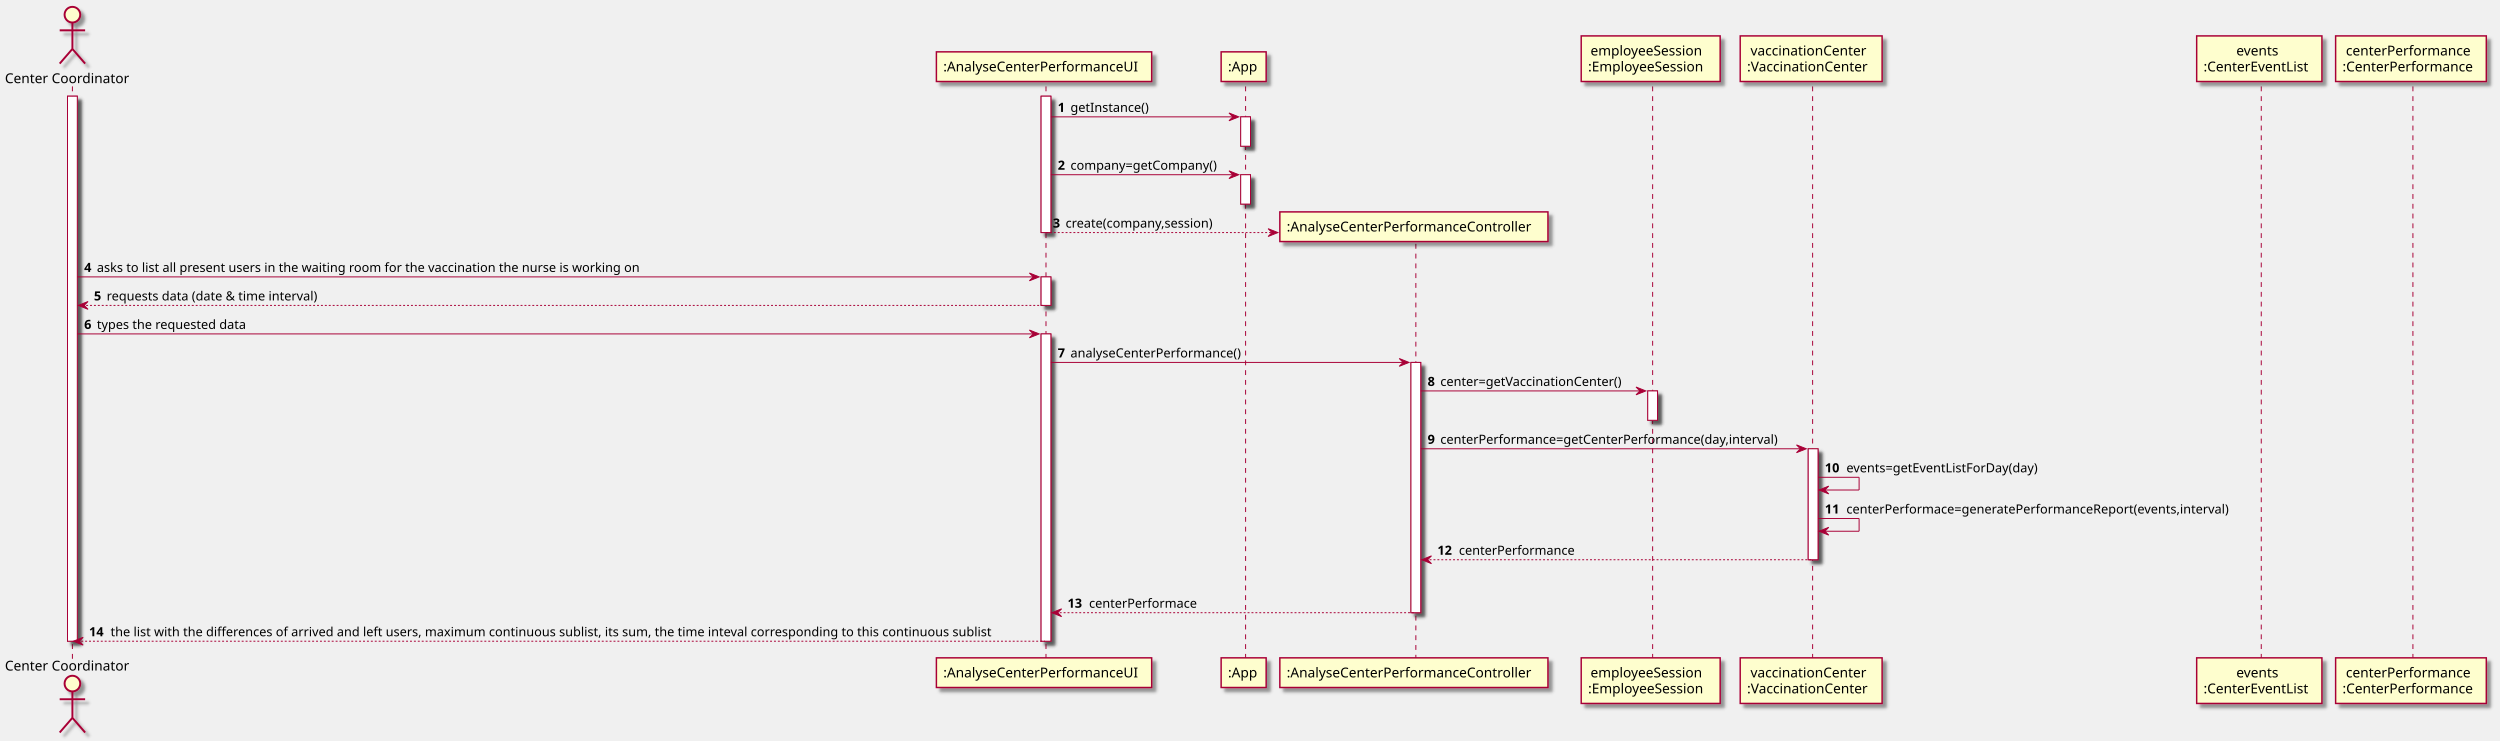
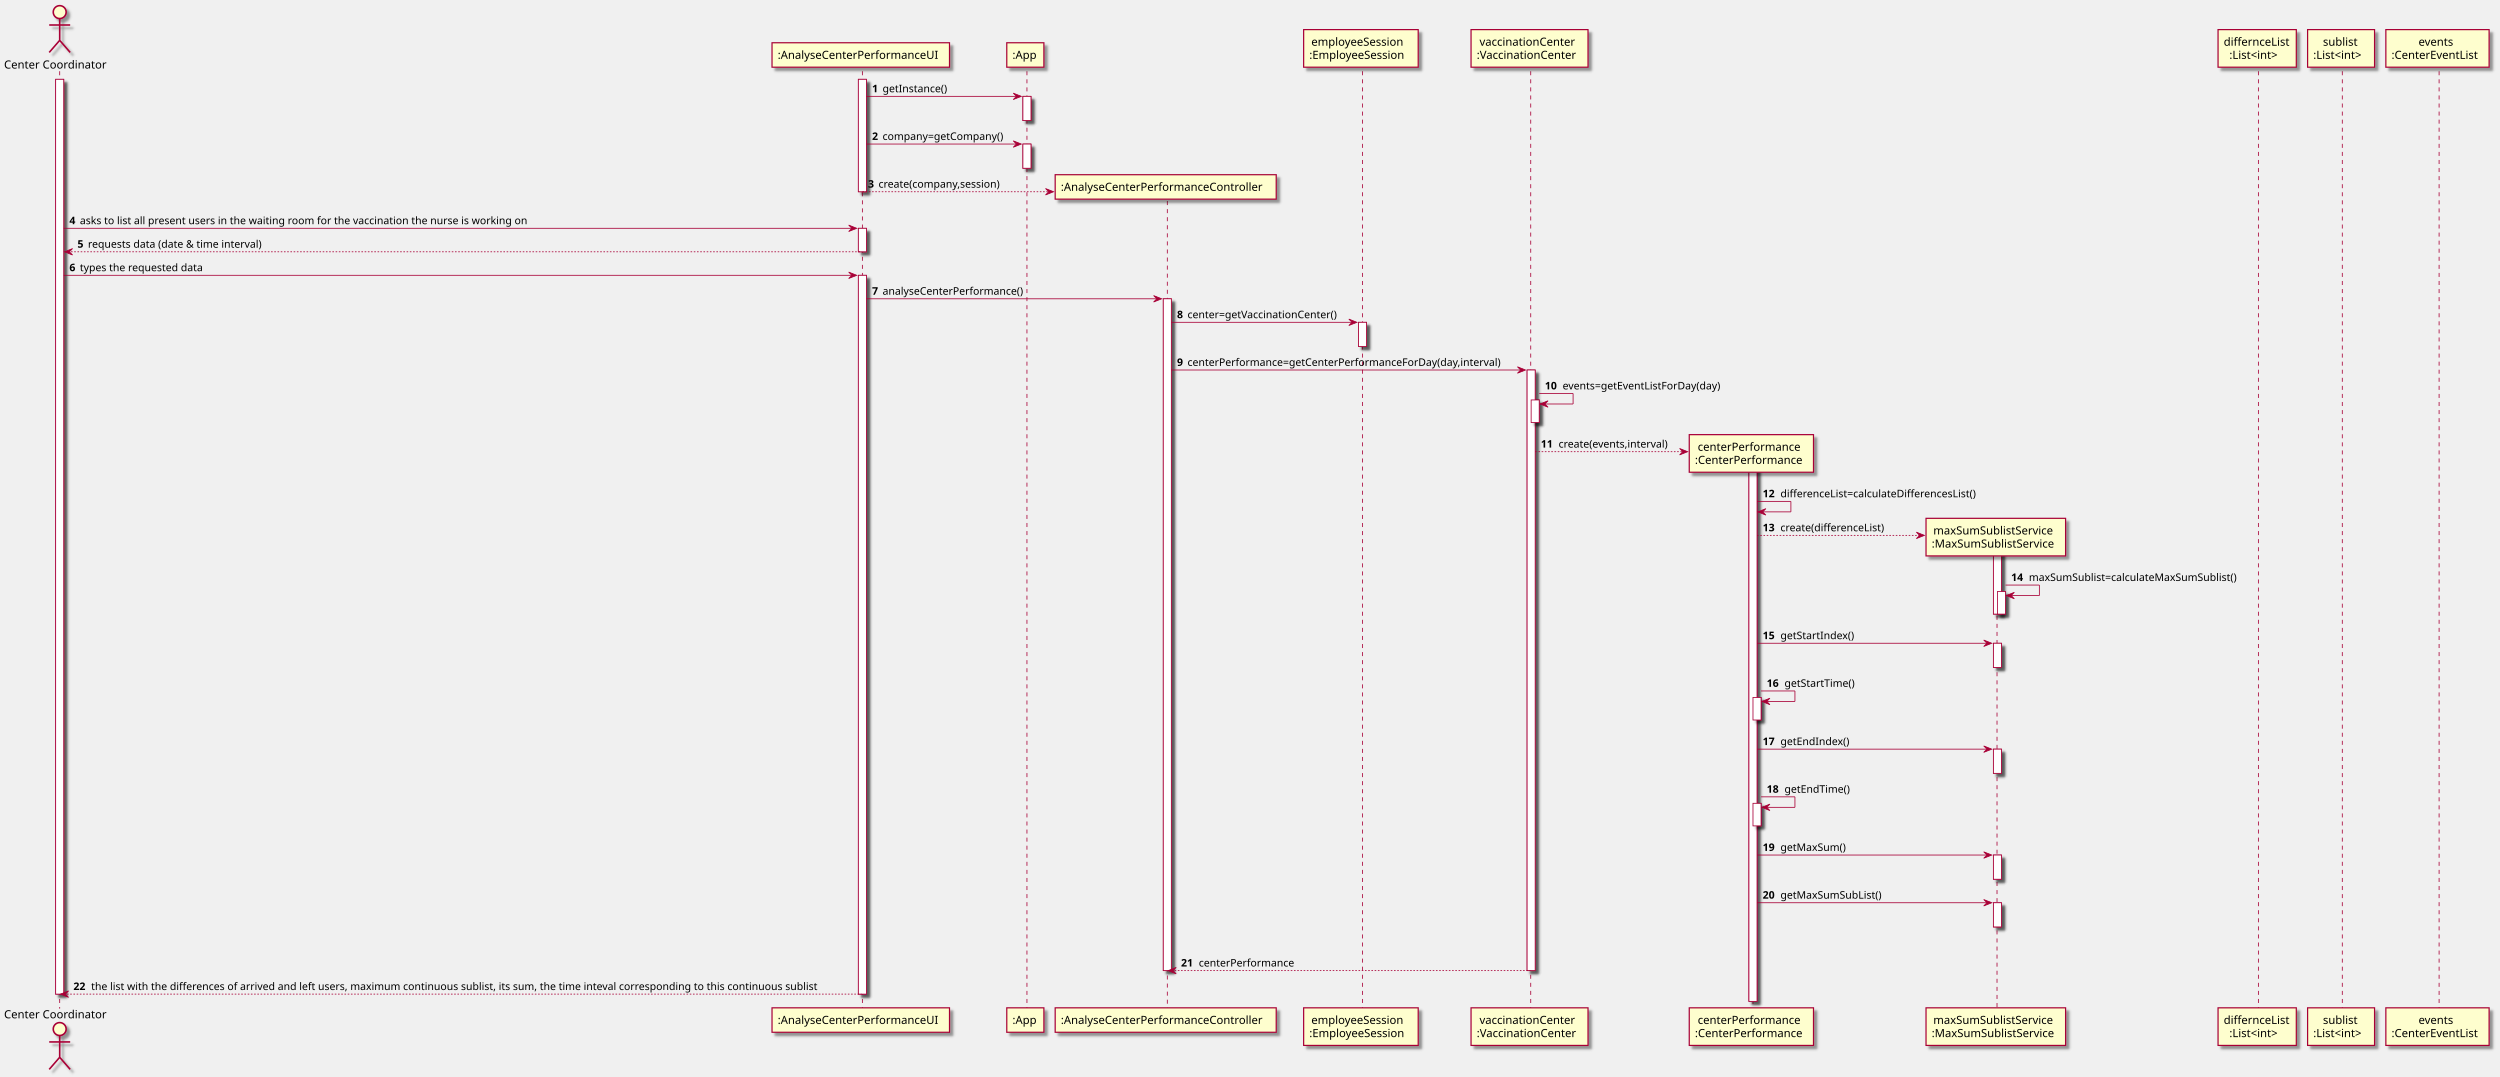
- <svg xmlns="http://www.w3.org/2000/svg" contentScriptType="application/ecmascript" contentStyleType="text/css" height="757px" preserveAspectRatio="none" style="width:2555px;height:757px;background:#FFFFFF;" version="1.1" viewBox="0 0 2555 757" width="2555px" zoomAndPan="magnify">
+ <svg xmlns="http://www.w3.org/2000/svg" contentScriptType="application/ecmascript" contentStyleType="text/css" height="1334px" preserveAspectRatio="none" style="width:3099px;height:1334px;background:#FFFFFF;" version="1.1" viewBox="0 0 3099 1334" width="3099px" zoomAndPan="magnify">
  <defs>
-     <filter height="300%" id="fcbb7519pb87n" width="300%" x="-1" y="-1">
+     <filter height="300%" id="f1b7bz9pscql6w" width="300%" x="-1" y="-1">
      <feGaussianBlur result="blurOut" stdDeviation="2.0" />
      <feColorMatrix in="blurOut" result="blurOut2" type="matrix" values="0 0 0 0 0 0 0 0 0 0 0 0 0 0 0 0 0 0 .4 0" />
      <feOffset dx="4.0" dy="4.0" in="blurOut2" result="blurOut3" />
      <feBlend in="SourceGraphic" in2="blurOut3" mode="normal" />
    </filter>
  </defs>
  <g>
-     <rect fill="#FFFFFF" filter="url(#fcbb7519pb87n)" height="557.023" style="stroke:#A80036;stroke-width:1.0;" width="10" x="69" y="98.297" />
-     <rect fill="#FFFFFF" filter="url(#fcbb7519pb87n)" height="139.398" style="stroke:#A80036;stroke-width:1.0;" width="10" x="1064" y="98.297" />
-     <rect fill="#FFFFFF" filter="url(#fcbb7519pb87n)" height="29.133" style="stroke:#A80036;stroke-width:1.0;" width="10" x="1064" y="282.992" />
-     <rect fill="#FFFFFF" filter="url(#fcbb7519pb87n)" height="314.062" style="stroke:#A80036;stroke-width:1.0;" width="10" x="1064" y="341.258" />
-     <rect fill="#FFFFFF" filter="url(#fcbb7519pb87n)" height="30" style="stroke:#A80036;stroke-width:1.0;" width="10" x="1268" y="119.43" />
-     <rect fill="#FFFFFF" filter="url(#fcbb7519pb87n)" height="30" style="stroke:#A80036;stroke-width:1.0;" width="10" x="1268" y="178.562" />
-     <rect fill="#FFFFFF" filter="url(#fcbb7519pb87n)" height="255.797" style="stroke:#A80036;stroke-width:1.0;" width="10" x="1442" y="370.391" />
-     <rect fill="#FFFFFF" filter="url(#fcbb7519pb87n)" height="30" style="stroke:#A80036;stroke-width:1.0;" width="10" x="1684" y="399.523" />
-     <rect fill="#FFFFFF" filter="url(#fcbb7519pb87n)" height="113.398" style="stroke:#A80036;stroke-width:1.0;" width="10" x="1848" y="458.656" />
-     <line style="stroke:#A80036;stroke-width:1.0;stroke-dasharray:5.0,5.0;" x1="74" x2="74" y1="88.297" y2="673.32" />
-     <line style="stroke:#A80036;stroke-width:1.0;stroke-dasharray:5.0,5.0;" x1="1069" x2="1069" y1="88.297" y2="673.32" />
-     <line style="stroke:#A80036;stroke-width:1.0;stroke-dasharray:5.0,5.0;" x1="1273" x2="1273" y1="88.297" y2="673.32" />
-     <line style="stroke:#A80036;stroke-width:1.0;stroke-dasharray:5.0,5.0;" x1="1447" x2="1447" y1="249.211" y2="673.32" />
-     <line style="stroke:#A80036;stroke-width:1.0;stroke-dasharray:5.0,5.0;" x1="1689" x2="1689" y1="88.297" y2="673.32" />
-     <line style="stroke:#A80036;stroke-width:1.0;stroke-dasharray:5.0,5.0;" x1="1852.5" x2="1852.5" y1="88.297" y2="673.32" />
-     <line style="stroke:#A80036;stroke-width:1.0;stroke-dasharray:5.0,5.0;" x1="2311" x2="2311" y1="88.297" y2="673.32" />
-     <line style="stroke:#A80036;stroke-width:1.0;stroke-dasharray:5.0,5.0;" x1="2466" x2="2466" y1="88.297" y2="673.32" />
+     <rect fill="#FFFFFF" filter="url(#f1b7bz9pscql6w)" height="1134.008" style="stroke:#A80036;stroke-width:1.0;" width="10" x="69" y="98.297" />
+     <rect fill="#FFFFFF" filter="url(#f1b7bz9pscql6w)" height="139.398" style="stroke:#A80036;stroke-width:1.0;" width="10" x="1064" y="98.297" />
+     <rect fill="#FFFFFF" filter="url(#f1b7bz9pscql6w)" height="29.133" style="stroke:#A80036;stroke-width:1.0;" width="10" x="1064" y="282.992" />
+     <rect fill="#FFFFFF" filter="url(#f1b7bz9pscql6w)" height="891.047" style="stroke:#A80036;stroke-width:1.0;" width="10" x="1064" y="341.258" />
+     <rect fill="#FFFFFF" filter="url(#f1b7bz9pscql6w)" height="30" style="stroke:#A80036;stroke-width:1.0;" width="10" x="1268" y="119.43" />
+     <rect fill="#FFFFFF" filter="url(#f1b7bz9pscql6w)" height="30" style="stroke:#A80036;stroke-width:1.0;" width="10" x="1268" y="178.562" />
+     <rect fill="#FFFFFF" filter="url(#f1b7bz9pscql6w)" height="832.781" style="stroke:#A80036;stroke-width:1.0;" width="10" x="1442" y="370.391" />
+     <rect fill="#FFFFFF" filter="url(#f1b7bz9pscql6w)" height="30" style="stroke:#A80036;stroke-width:1.0;" width="10" x="1684" y="399.523" />
+     <rect fill="#FFFFFF" filter="url(#f1b7bz9pscql6w)" height="744.516" style="stroke:#A80036;stroke-width:1.0;" width="10" x="1893" y="458.656" />
+     <rect fill="#FFFFFF" filter="url(#f1b7bz9pscql6w)" height="28" style="stroke:#A80036;stroke-width:1.0;" width="10" x="1898" y="495.789" />
+     <rect fill="#FFFFFF" filter="url(#f1b7bz9pscql6w)" height="671.383" style="stroke:#A80036;stroke-width:1.0;" width="10" x="2168" y="569.922" />
+     <rect fill="#FFFFFF" filter="url(#f1b7bz9pscql6w)" height="28" style="stroke:#A80036;stroke-width:1.0;" width="10" x="2173" y="864.508" />
+     <rect fill="#FFFFFF" filter="url(#f1b7bz9pscql6w)" height="28" style="stroke:#A80036;stroke-width:1.0;" width="10" x="2173" y="995.773" />
+     <rect fill="#FFFFFF" filter="url(#f1b7bz9pscql6w)" height="87.594" style="stroke:#A80036;stroke-width:1.0;" width="10" x="2471" y="673.648" />
+     <rect fill="#FFFFFF" filter="url(#f1b7bz9pscql6w)" height="28" style="stroke:#A80036;stroke-width:1.0;" width="10" x="2476" y="733.242" />
+     <rect fill="#FFFFFF" filter="url(#f1b7bz9pscql6w)" height="30" style="stroke:#A80036;stroke-width:1.0;" width="10" x="2471" y="797.375" />
+     <rect fill="#FFFFFF" filter="url(#f1b7bz9pscql6w)" height="30" style="stroke:#A80036;stroke-width:1.0;" width="10" x="2471" y="928.641" />
+     <rect fill="#FFFFFF" filter="url(#f1b7bz9pscql6w)" height="30" style="stroke:#A80036;stroke-width:1.0;" width="10" x="2471" y="1059.906" />
+     <rect fill="#FFFFFF" filter="url(#f1b7bz9pscql6w)" height="30" style="stroke:#A80036;stroke-width:1.0;" width="10" x="2471" y="1119.039" />
+     <line style="stroke:#A80036;stroke-width:1.0;stroke-dasharray:5.0,5.0;" x1="74" x2="74" y1="88.297" y2="1250.305" />
+     <line style="stroke:#A80036;stroke-width:1.0;stroke-dasharray:5.0,5.0;" x1="1069" x2="1069" y1="88.297" y2="1250.305" />
+     <line style="stroke:#A80036;stroke-width:1.0;stroke-dasharray:5.0,5.0;" x1="1273" x2="1273" y1="88.297" y2="1250.305" />
+     <line style="stroke:#A80036;stroke-width:1.0;stroke-dasharray:5.0,5.0;" x1="1447" x2="1447" y1="249.211" y2="1250.305" />
+     <line style="stroke:#A80036;stroke-width:1.0;stroke-dasharray:5.0,5.0;" x1="1689" x2="1689" y1="88.297" y2="1250.305" />
+     <line style="stroke:#A80036;stroke-width:1.0;stroke-dasharray:5.0,5.0;" x1="1897.5" x2="1897.5" y1="88.297" y2="1250.305" />
+     <line style="stroke:#A80036;stroke-width:1.0;stroke-dasharray:5.0,5.0;" x1="2173" x2="2173" y1="579.586" y2="1250.305" />
+     <line style="stroke:#A80036;stroke-width:1.0;stroke-dasharray:5.0,5.0;" x1="2475.5" x2="2475.5" y1="683.312" y2="1250.305" />
+     <line style="stroke:#A80036;stroke-width:1.0;stroke-dasharray:5.0,5.0;" x1="2799.5" x2="2799.5" y1="88.297" y2="1250.305" />
+     <line style="stroke:#A80036;stroke-width:1.0;stroke-dasharray:5.0,5.0;" x1="2903.5" x2="2903.5" y1="88.297" y2="1250.305" />
+     <line style="stroke:#A80036;stroke-width:1.0;stroke-dasharray:5.0,5.0;" x1="3023.5" x2="3023.5" y1="88.297" y2="1250.305" />
    <text fill="#000000" font-family="sans-serif" font-size="14" lengthAdjust="spacing" textLength="132" x="5" y="84.995">Center Coordinator</text>
-     <ellipse cx="74" cy="15" fill="#FEFECE" filter="url(#fcbb7519pb87n)" rx="8" ry="8" style="stroke:#A80036;stroke-width:2.0;" />
-     <path d="M74,23 L74,50 M61,31 L87,31 M74,50 L61,65 M74,50 L87,65 " fill="none" filter="url(#fcbb7519pb87n)" style="stroke:#A80036;stroke-width:2.0;" />
-     <text fill="#000000" font-family="sans-serif" font-size="14" lengthAdjust="spacing" textLength="132" x="5" y="685.315">Center Coordinator</text>
-     <ellipse cx="74" cy="698.617" fill="#FEFECE" filter="url(#fcbb7519pb87n)" rx="8" ry="8" style="stroke:#A80036;stroke-width:2.0;" />
-     <path d="M74,706.617 L74,733.617 M61,714.617 L87,714.617 M74,733.617 L61,748.617 M74,733.617 L87,748.617 " fill="none" filter="url(#fcbb7519pb87n)" style="stroke:#A80036;stroke-width:2.0;" />
-     <rect fill="#FEFECE" filter="url(#fcbb7519pb87n)" height="30.297" style="stroke:#A80036;stroke-width:1.5;" width="220" x="957" y="53" />
+     <ellipse cx="74" cy="15" fill="#FEFECE" filter="url(#f1b7bz9pscql6w)" rx="8" ry="8" style="stroke:#A80036;stroke-width:2.0;" />
+     <path d="M74,23 L74,50 M61,31 L87,31 M74,50 L61,65 M74,50 L87,65 " fill="none" filter="url(#f1b7bz9pscql6w)" style="stroke:#A80036;stroke-width:2.0;" />
+     <text fill="#000000" font-family="sans-serif" font-size="14" lengthAdjust="spacing" textLength="132" x="5" y="1262.3">Center Coordinator</text>
+     <ellipse cx="74" cy="1275.602" fill="#FEFECE" filter="url(#f1b7bz9pscql6w)" rx="8" ry="8" style="stroke:#A80036;stroke-width:2.0;" />
+     <path d="M74,1283.602 L74,1310.602 M61,1291.602 L87,1291.602 M74,1310.602 L61,1325.602 M74,1310.602 L87,1325.602 " fill="none" filter="url(#f1b7bz9pscql6w)" style="stroke:#A80036;stroke-width:2.0;" />
+     <rect fill="#FEFECE" filter="url(#f1b7bz9pscql6w)" height="30.297" style="stroke:#A80036;stroke-width:1.5;" width="220" x="957" y="53" />
    <text fill="#000000" font-family="sans-serif" font-size="14" lengthAdjust="spacing" textLength="206" x="964" y="72.995">:AnalyseCenterPerformanceUI</text>
-     <rect fill="#FEFECE" filter="url(#fcbb7519pb87n)" height="30.297" style="stroke:#A80036;stroke-width:1.5;" width="220" x="957" y="672.32" />
-     <text fill="#000000" font-family="sans-serif" font-size="14" lengthAdjust="spacing" textLength="206" x="964" y="692.315">:AnalyseCenterPerformanceUI</text>
-     <rect fill="#FEFECE" filter="url(#fcbb7519pb87n)" height="30.297" style="stroke:#A80036;stroke-width:1.5;" width="46" x="1248" y="53" />
+     <rect fill="#FEFECE" filter="url(#f1b7bz9pscql6w)" height="30.297" style="stroke:#A80036;stroke-width:1.5;" width="220" x="957" y="1249.305" />
+     <text fill="#000000" font-family="sans-serif" font-size="14" lengthAdjust="spacing" textLength="206" x="964" y="1269.3">:AnalyseCenterPerformanceUI</text>
+     <rect fill="#FEFECE" filter="url(#f1b7bz9pscql6w)" height="30.297" style="stroke:#A80036;stroke-width:1.5;" width="46" x="1248" y="53" />
    <text fill="#000000" font-family="sans-serif" font-size="14" lengthAdjust="spacing" textLength="32" x="1255" y="72.995">:App</text>
-     <rect fill="#FEFECE" filter="url(#fcbb7519pb87n)" height="30.297" style="stroke:#A80036;stroke-width:1.5;" width="46" x="1248" y="672.32" />
-     <text fill="#000000" font-family="sans-serif" font-size="14" lengthAdjust="spacing" textLength="32" x="1255" y="692.315">:App</text>
-     <rect fill="#FEFECE" filter="url(#fcbb7519pb87n)" height="30.297" style="stroke:#A80036;stroke-width:1.5;" width="274" x="1308" y="672.32" />
-     <text fill="#000000" font-family="sans-serif" font-size="14" lengthAdjust="spacing" textLength="260" x="1315" y="692.315">:AnalyseCenterPerformanceController</text>
-     <rect fill="#FEFECE" filter="url(#fcbb7519pb87n)" height="46.594" style="stroke:#A80036;stroke-width:1.5;" width="142" x="1616" y="36.703" />
+     <rect fill="#FEFECE" filter="url(#f1b7bz9pscql6w)" height="30.297" style="stroke:#A80036;stroke-width:1.5;" width="46" x="1248" y="1249.305" />
+     <text fill="#000000" font-family="sans-serif" font-size="14" lengthAdjust="spacing" textLength="32" x="1255" y="1269.3">:App</text>
+     <rect fill="#FEFECE" filter="url(#f1b7bz9pscql6w)" height="30.297" style="stroke:#A80036;stroke-width:1.5;" width="274" x="1308" y="1249.305" />
+     <text fill="#000000" font-family="sans-serif" font-size="14" lengthAdjust="spacing" textLength="260" x="1315" y="1269.3">:AnalyseCenterPerformanceController</text>
+     <rect fill="#FEFECE" filter="url(#f1b7bz9pscql6w)" height="46.594" style="stroke:#A80036;stroke-width:1.5;" width="142" x="1616" y="36.703" />
    <text fill="#000000" font-family="sans-serif" font-size="14" lengthAdjust="spacing" textLength="123" x="1625.5" y="56.698">employeeSession</text>
    <text fill="#000000" font-family="sans-serif" font-size="14" lengthAdjust="spacing" textLength="128" x="1623" y="72.995">:EmployeeSession</text>
-     <rect fill="#FEFECE" filter="url(#fcbb7519pb87n)" height="46.594" style="stroke:#A80036;stroke-width:1.5;" width="142" x="1616" y="672.32" />
-     <text fill="#000000" font-family="sans-serif" font-size="14" lengthAdjust="spacing" textLength="123" x="1625.5" y="692.315">employeeSession</text>
-     <text fill="#000000" font-family="sans-serif" font-size="14" lengthAdjust="spacing" textLength="128" x="1623" y="708.612">:EmployeeSession</text>
-     <rect fill="#FEFECE" filter="url(#fcbb7519pb87n)" height="46.594" style="stroke:#A80036;stroke-width:1.5;" width="145" x="1778.5" y="36.703" />
-     <text fill="#000000" font-family="sans-serif" font-size="14" lengthAdjust="spacing" textLength="124" x="1789" y="56.698">vaccinationCenter</text>
-     <text fill="#000000" font-family="sans-serif" font-size="14" lengthAdjust="spacing" textLength="131" x="1785.5" y="72.995">:VaccinationCenter</text>
-     <rect fill="#FEFECE" filter="url(#fcbb7519pb87n)" height="46.594" style="stroke:#A80036;stroke-width:1.5;" width="145" x="1778.5" y="672.32" />
-     <text fill="#000000" font-family="sans-serif" font-size="14" lengthAdjust="spacing" textLength="124" x="1789" y="692.315">vaccinationCenter</text>
-     <text fill="#000000" font-family="sans-serif" font-size="14" lengthAdjust="spacing" textLength="131" x="1785.5" y="708.612">:VaccinationCenter</text>
-     <rect fill="#FEFECE" filter="url(#fcbb7519pb87n)" height="46.594" style="stroke:#A80036;stroke-width:1.5;" width="128" x="2245" y="36.703" />
-     <text fill="#000000" font-family="sans-serif" font-size="14" lengthAdjust="spacing" textLength="47" x="2285.5" y="56.698">events</text>
-     <text fill="#000000" font-family="sans-serif" font-size="14" lengthAdjust="spacing" textLength="114" x="2252" y="72.995">:CenterEventList</text>
-     <rect fill="#FEFECE" filter="url(#fcbb7519pb87n)" height="46.594" style="stroke:#A80036;stroke-width:1.5;" width="128" x="2245" y="672.32" />
-     <text fill="#000000" font-family="sans-serif" font-size="14" lengthAdjust="spacing" textLength="47" x="2285.5" y="692.315">events</text>
-     <text fill="#000000" font-family="sans-serif" font-size="14" lengthAdjust="spacing" textLength="114" x="2252" y="708.612">:CenterEventList</text>
-     <rect fill="#FEFECE" filter="url(#fcbb7519pb87n)" height="46.594" style="stroke:#A80036;stroke-width:1.5;" width="154" x="2387" y="36.703" />
-     <text fill="#000000" font-family="sans-serif" font-size="14" lengthAdjust="spacing" textLength="133" x="2397.5" y="56.698">centerPerformance</text>
-     <text fill="#000000" font-family="sans-serif" font-size="14" lengthAdjust="spacing" textLength="140" x="2394" y="72.995">:CenterPerformance</text>
-     <rect fill="#FEFECE" filter="url(#fcbb7519pb87n)" height="46.594" style="stroke:#A80036;stroke-width:1.5;" width="154" x="2387" y="672.32" />
-     <text fill="#000000" font-family="sans-serif" font-size="14" lengthAdjust="spacing" textLength="133" x="2397.5" y="692.315">centerPerformance</text>
-     <text fill="#000000" font-family="sans-serif" font-size="14" lengthAdjust="spacing" textLength="140" x="2394" y="708.612">:CenterPerformance</text>
-     <rect fill="#FFFFFF" filter="url(#fcbb7519pb87n)" height="557.023" style="stroke:#A80036;stroke-width:1.0;" width="10" x="69" y="98.297" />
-     <rect fill="#FFFFFF" filter="url(#fcbb7519pb87n)" height="139.398" style="stroke:#A80036;stroke-width:1.0;" width="10" x="1064" y="98.297" />
-     <rect fill="#FFFFFF" filter="url(#fcbb7519pb87n)" height="29.133" style="stroke:#A80036;stroke-width:1.0;" width="10" x="1064" y="282.992" />
-     <rect fill="#FFFFFF" filter="url(#fcbb7519pb87n)" height="314.062" style="stroke:#A80036;stroke-width:1.0;" width="10" x="1064" y="341.258" />
-     <rect fill="#FFFFFF" filter="url(#fcbb7519pb87n)" height="30" style="stroke:#A80036;stroke-width:1.0;" width="10" x="1268" y="119.43" />
-     <rect fill="#FFFFFF" filter="url(#fcbb7519pb87n)" height="30" style="stroke:#A80036;stroke-width:1.0;" width="10" x="1268" y="178.562" />
-     <rect fill="#FFFFFF" filter="url(#fcbb7519pb87n)" height="255.797" style="stroke:#A80036;stroke-width:1.0;" width="10" x="1442" y="370.391" />
-     <rect fill="#FFFFFF" filter="url(#fcbb7519pb87n)" height="30" style="stroke:#A80036;stroke-width:1.0;" width="10" x="1684" y="399.523" />
-     <rect fill="#FFFFFF" filter="url(#fcbb7519pb87n)" height="113.398" style="stroke:#A80036;stroke-width:1.0;" width="10" x="1848" y="458.656" />
+     <rect fill="#FEFECE" filter="url(#f1b7bz9pscql6w)" height="46.594" style="stroke:#A80036;stroke-width:1.5;" width="142" x="1616" y="1249.305" />
+     <text fill="#000000" font-family="sans-serif" font-size="14" lengthAdjust="spacing" textLength="123" x="1625.5" y="1269.3">employeeSession</text>
+     <text fill="#000000" font-family="sans-serif" font-size="14" lengthAdjust="spacing" textLength="128" x="1623" y="1285.597">:EmployeeSession</text>
+     <rect fill="#FEFECE" filter="url(#f1b7bz9pscql6w)" height="46.594" style="stroke:#A80036;stroke-width:1.5;" width="145" x="1823.5" y="36.703" />
+     <text fill="#000000" font-family="sans-serif" font-size="14" lengthAdjust="spacing" textLength="124" x="1834" y="56.698">vaccinationCenter</text>
+     <text fill="#000000" font-family="sans-serif" font-size="14" lengthAdjust="spacing" textLength="131" x="1830.5" y="72.995">:VaccinationCenter</text>
+     <rect fill="#FEFECE" filter="url(#f1b7bz9pscql6w)" height="46.594" style="stroke:#A80036;stroke-width:1.5;" width="145" x="1823.5" y="1249.305" />
+     <text fill="#000000" font-family="sans-serif" font-size="14" lengthAdjust="spacing" textLength="124" x="1834" y="1269.3">vaccinationCenter</text>
+     <text fill="#000000" font-family="sans-serif" font-size="14" lengthAdjust="spacing" textLength="131" x="1830.5" y="1285.597">:VaccinationCenter</text>
+     <rect fill="#FEFECE" filter="url(#f1b7bz9pscql6w)" height="46.594" style="stroke:#A80036;stroke-width:1.5;" width="154" x="2094" y="1249.305" />
+     <text fill="#000000" font-family="sans-serif" font-size="14" lengthAdjust="spacing" textLength="133" x="2104.5" y="1269.3">centerPerformance</text>
+     <text fill="#000000" font-family="sans-serif" font-size="14" lengthAdjust="spacing" textLength="140" x="2101" y="1285.597">:CenterPerformance</text>
+     <rect fill="#FEFECE" filter="url(#f1b7bz9pscql6w)" height="46.594" style="stroke:#A80036;stroke-width:1.5;" width="173" x="2387.5" y="1249.305" />
+     <text fill="#000000" font-family="sans-serif" font-size="14" lengthAdjust="spacing" textLength="155" x="2396.5" y="1269.3">maxSumSublistService</text>
+     <text fill="#000000" font-family="sans-serif" font-size="14" lengthAdjust="spacing" textLength="159" x="2394.5" y="1285.597">:MaxSumSublistService</text>
+     <rect fill="#FEFECE" filter="url(#f1b7bz9pscql6w)" height="46.594" style="stroke:#A80036;stroke-width:1.5;" width="97" x="2749.5" y="36.703" />
+     <text fill="#000000" font-family="sans-serif" font-size="14" lengthAdjust="spacing" textLength="83" x="2756.5" y="56.698">differnceList</text>
+     <text fill="#000000" font-family="sans-serif" font-size="14" lengthAdjust="spacing" textLength="69" x="2763.5" y="72.995">:List&lt;int&gt;</text>
+     <rect fill="#FEFECE" filter="url(#f1b7bz9pscql6w)" height="46.594" style="stroke:#A80036;stroke-width:1.5;" width="97" x="2749.5" y="1249.305" />
+     <text fill="#000000" font-family="sans-serif" font-size="14" lengthAdjust="spacing" textLength="83" x="2756.5" y="1269.3">differnceList</text>
+     <text fill="#000000" font-family="sans-serif" font-size="14" lengthAdjust="spacing" textLength="69" x="2763.5" y="1285.597">:List&lt;int&gt;</text>
+     <rect fill="#FEFECE" filter="url(#f1b7bz9pscql6w)" height="46.594" style="stroke:#A80036;stroke-width:1.5;" width="83" x="2860.5" y="36.703" />
+     <text fill="#000000" font-family="sans-serif" font-size="14" lengthAdjust="spacing" textLength="45" x="2879.5" y="56.698">sublist</text>
+     <text fill="#000000" font-family="sans-serif" font-size="14" lengthAdjust="spacing" textLength="69" x="2867.5" y="72.995">:List&lt;int&gt;</text>
+     <rect fill="#FEFECE" filter="url(#f1b7bz9pscql6w)" height="46.594" style="stroke:#A80036;stroke-width:1.5;" width="83" x="2860.5" y="1249.305" />
+     <text fill="#000000" font-family="sans-serif" font-size="14" lengthAdjust="spacing" textLength="45" x="2879.5" y="1269.3">sublist</text>
+     <text fill="#000000" font-family="sans-serif" font-size="14" lengthAdjust="spacing" textLength="69" x="2867.5" y="1285.597">:List&lt;int&gt;</text>
+     <rect fill="#FEFECE" filter="url(#f1b7bz9pscql6w)" height="46.594" style="stroke:#A80036;stroke-width:1.5;" width="128" x="2957.5" y="36.703" />
+     <text fill="#000000" font-family="sans-serif" font-size="14" lengthAdjust="spacing" textLength="47" x="2998" y="56.698">events</text>
+     <text fill="#000000" font-family="sans-serif" font-size="14" lengthAdjust="spacing" textLength="114" x="2964.5" y="72.995">:CenterEventList</text>
+     <rect fill="#FEFECE" filter="url(#f1b7bz9pscql6w)" height="46.594" style="stroke:#A80036;stroke-width:1.5;" width="128" x="2957.5" y="1249.305" />
+     <text fill="#000000" font-family="sans-serif" font-size="14" lengthAdjust="spacing" textLength="47" x="2998" y="1269.3">events</text>
+     <text fill="#000000" font-family="sans-serif" font-size="14" lengthAdjust="spacing" textLength="114" x="2964.5" y="1285.597">:CenterEventList</text>
+     <rect fill="#FFFFFF" filter="url(#f1b7bz9pscql6w)" height="1134.008" style="stroke:#A80036;stroke-width:1.0;" width="10" x="69" y="98.297" />
+     <rect fill="#FFFFFF" filter="url(#f1b7bz9pscql6w)" height="139.398" style="stroke:#A80036;stroke-width:1.0;" width="10" x="1064" y="98.297" />
+     <rect fill="#FFFFFF" filter="url(#f1b7bz9pscql6w)" height="29.133" style="stroke:#A80036;stroke-width:1.0;" width="10" x="1064" y="282.992" />
+     <rect fill="#FFFFFF" filter="url(#f1b7bz9pscql6w)" height="891.047" style="stroke:#A80036;stroke-width:1.0;" width="10" x="1064" y="341.258" />
+     <rect fill="#FFFFFF" filter="url(#f1b7bz9pscql6w)" height="30" style="stroke:#A80036;stroke-width:1.0;" width="10" x="1268" y="119.43" />
+     <rect fill="#FFFFFF" filter="url(#f1b7bz9pscql6w)" height="30" style="stroke:#A80036;stroke-width:1.0;" width="10" x="1268" y="178.562" />
+     <rect fill="#FFFFFF" filter="url(#f1b7bz9pscql6w)" height="832.781" style="stroke:#A80036;stroke-width:1.0;" width="10" x="1442" y="370.391" />
+     <rect fill="#FFFFFF" filter="url(#f1b7bz9pscql6w)" height="30" style="stroke:#A80036;stroke-width:1.0;" width="10" x="1684" y="399.523" />
+     <rect fill="#FFFFFF" filter="url(#f1b7bz9pscql6w)" height="744.516" style="stroke:#A80036;stroke-width:1.0;" width="10" x="1893" y="458.656" />
+     <rect fill="#FFFFFF" filter="url(#f1b7bz9pscql6w)" height="28" style="stroke:#A80036;stroke-width:1.0;" width="10" x="1898" y="495.789" />
+     <rect fill="#FFFFFF" filter="url(#f1b7bz9pscql6w)" height="671.383" style="stroke:#A80036;stroke-width:1.0;" width="10" x="2168" y="569.922" />
+     <rect fill="#FFFFFF" filter="url(#f1b7bz9pscql6w)" height="28" style="stroke:#A80036;stroke-width:1.0;" width="10" x="2173" y="864.508" />
+     <rect fill="#FFFFFF" filter="url(#f1b7bz9pscql6w)" height="28" style="stroke:#A80036;stroke-width:1.0;" width="10" x="2173" y="995.773" />
+     <rect fill="#FFFFFF" filter="url(#f1b7bz9pscql6w)" height="87.594" style="stroke:#A80036;stroke-width:1.0;" width="10" x="2471" y="673.648" />
+     <rect fill="#FFFFFF" filter="url(#f1b7bz9pscql6w)" height="28" style="stroke:#A80036;stroke-width:1.0;" width="10" x="2476" y="733.242" />
+     <rect fill="#FFFFFF" filter="url(#f1b7bz9pscql6w)" height="30" style="stroke:#A80036;stroke-width:1.0;" width="10" x="2471" y="797.375" />
+     <rect fill="#FFFFFF" filter="url(#f1b7bz9pscql6w)" height="30" style="stroke:#A80036;stroke-width:1.0;" width="10" x="2471" y="928.641" />
+     <rect fill="#FFFFFF" filter="url(#f1b7bz9pscql6w)" height="30" style="stroke:#A80036;stroke-width:1.0;" width="10" x="2471" y="1059.906" />
+     <rect fill="#FFFFFF" filter="url(#f1b7bz9pscql6w)" height="30" style="stroke:#A80036;stroke-width:1.0;" width="10" x="2471" y="1119.039" />
    <polygon fill="#A80036" points="1256,115.43,1266,119.43,1256,123.43,1260,119.43" style="stroke:#A80036;stroke-width:1.0;" />
    <line style="stroke:#A80036;stroke-width:1.0;" x1="1074" x2="1262" y1="119.43" y2="119.43" />
    <text fill="#000000" font-family="sans-serif" font-size="13" font-weight="bold" lengthAdjust="spacing" textLength="9" x="1081" y="114.364">1</text>
    <text fill="#000000" font-family="sans-serif" font-size="13" lengthAdjust="spacing" textLength="85" x="1094" y="114.364">getInstance()</text>
    <polygon fill="#A80036" points="1256,174.562,1266,178.562,1256,182.562,1260,178.562" style="stroke:#A80036;stroke-width:1.0;" />
    <line style="stroke:#A80036;stroke-width:1.0;" x1="1074" x2="1262" y1="178.562" y2="178.562" />
    <text fill="#000000" font-family="sans-serif" font-size="13" font-weight="bold" lengthAdjust="spacing" textLength="9" x="1081" y="173.497">2</text>
    <text fill="#000000" font-family="sans-serif" font-size="13" lengthAdjust="spacing" textLength="162" x="1094" y="173.497">company=getCompany()</text>
    <polygon fill="#A80036" points="1296,233.695,1306,237.695,1296,241.695,1300,237.695" style="stroke:#A80036;stroke-width:1.0;" />
    <line style="stroke:#A80036;stroke-width:1.0;stroke-dasharray:2.0,2.0;" x1="1069" x2="1302" y1="237.695" y2="237.695" />
    <text fill="#000000" font-family="sans-serif" font-size="13" font-weight="bold" lengthAdjust="spacing" textLength="9" x="1076" y="232.629">3</text>
    <text fill="#000000" font-family="sans-serif" font-size="13" lengthAdjust="spacing" textLength="162" x="1089" y="232.629">create(company,session)</text>
-     <rect fill="#FEFECE" filter="url(#fcbb7519pb87n)" height="30.297" style="stroke:#A80036;stroke-width:1.5;" width="274" x="1308" y="216.562" />
+     <rect fill="#FEFECE" filter="url(#f1b7bz9pscql6w)" height="30.297" style="stroke:#A80036;stroke-width:1.5;" width="274" x="1308" y="216.562" />
    <text fill="#000000" font-family="sans-serif" font-size="14" lengthAdjust="spacing" textLength="260" x="1315" y="236.558">:AnalyseCenterPerformanceController</text>
    <polygon fill="#A80036" points="1052,278.992,1062,282.992,1052,286.992,1056,282.992" style="stroke:#A80036;stroke-width:1.0;" />
    <line style="stroke:#A80036;stroke-width:1.0;" x1="79" x2="1058" y1="282.992" y2="282.992" />
    <text fill="#000000" font-family="sans-serif" font-size="13" font-weight="bold" lengthAdjust="spacing" textLength="9" x="86" y="277.926">4</text>
    <text fill="#000000" font-family="sans-serif" font-size="13" lengthAdjust="spacing" textLength="577" x="99" y="277.926">asks to list all present users in the waiting room for the vaccination the nurse is working on</text>
    <polygon fill="#A80036" points="90,308.125,80,312.125,90,316.125,86,312.125" style="stroke:#A80036;stroke-width:1.0;" />
    <line style="stroke:#A80036;stroke-width:1.0;stroke-dasharray:2.0,2.0;" x1="84" x2="1068" y1="312.125" y2="312.125" />
    <text fill="#000000" font-family="sans-serif" font-size="13" font-weight="bold" lengthAdjust="spacing" textLength="9" x="96" y="307.059">5</text>
    <text fill="#000000" font-family="sans-serif" font-size="13" lengthAdjust="spacing" textLength="231" x="109" y="307.059">requests data (date &amp; time interval)</text>
    <polygon fill="#A80036" points="1052,337.258,1062,341.258,1052,345.258,1056,341.258" style="stroke:#A80036;stroke-width:1.0;" />
    <line style="stroke:#A80036;stroke-width:1.0;" x1="79" x2="1058" y1="341.258" y2="341.258" />
    <text fill="#000000" font-family="sans-serif" font-size="13" font-weight="bold" lengthAdjust="spacing" textLength="9" x="86" y="336.192">6</text>
    <text fill="#000000" font-family="sans-serif" font-size="13" lengthAdjust="spacing" textLength="162" x="99" y="336.192">types the requested data</text>
    <polygon fill="#A80036" points="1430,366.391,1440,370.391,1430,374.391,1434,370.391" style="stroke:#A80036;stroke-width:1.0;" />
    <line style="stroke:#A80036;stroke-width:1.0;" x1="1074" x2="1436" y1="370.391" y2="370.391" />
    <text fill="#000000" font-family="sans-serif" font-size="13" font-weight="bold" lengthAdjust="spacing" textLength="9" x="1081" y="365.325">7</text>
    <text fill="#000000" font-family="sans-serif" font-size="13" lengthAdjust="spacing" textLength="184" x="1094" y="365.325">analyseCenterPerformance()</text>
    <polygon fill="#A80036" points="1672,395.523,1682,399.523,1672,403.523,1676,399.523" style="stroke:#A80036;stroke-width:1.0;" />
    <line style="stroke:#A80036;stroke-width:1.0;" x1="1452" x2="1678" y1="399.523" y2="399.523" />
    <text fill="#000000" font-family="sans-serif" font-size="13" font-weight="bold" lengthAdjust="spacing" textLength="9" x="1459" y="394.457">8</text>
    <text fill="#000000" font-family="sans-serif" font-size="13" lengthAdjust="spacing" textLength="200" x="1472" y="394.457">center=getVaccinationCenter()</text>
-     <polygon fill="#A80036" points="1836,454.656,1846,458.656,1836,462.656,1840,458.656" style="stroke:#A80036;stroke-width:1.0;" />
-     <line style="stroke:#A80036;stroke-width:1.0;" x1="1452" x2="1842" y1="458.656" y2="458.656" />
+     <polygon fill="#A80036" points="1881,454.656,1891,458.656,1881,462.656,1885,458.656" style="stroke:#A80036;stroke-width:1.0;" />
+     <line style="stroke:#A80036;stroke-width:1.0;" x1="1452" x2="1887" y1="458.656" y2="458.656" />
    <text fill="#000000" font-family="sans-serif" font-size="13" font-weight="bold" lengthAdjust="spacing" textLength="9" x="1459" y="453.59">9</text>
-     <text fill="#000000" font-family="sans-serif" font-size="13" lengthAdjust="spacing" textLength="364" x="1472" y="453.59">centerPerformance=getCenterPerformance(day,interval)</text>
-     <line style="stroke:#A80036;stroke-width:1.0;" x1="1858" x2="1900" y1="487.789" y2="487.789" />
-     <line style="stroke:#A80036;stroke-width:1.0;" x1="1900" x2="1900" y1="487.789" y2="500.789" />
-     <line style="stroke:#A80036;stroke-width:1.0;" x1="1859" x2="1900" y1="500.789" y2="500.789" />
-     <polygon fill="#A80036" points="1869,496.789,1859,500.789,1869,504.789,1865,500.789" style="stroke:#A80036;stroke-width:1.0;" />
-     <text fill="#000000" font-family="sans-serif" font-size="13" font-weight="bold" lengthAdjust="spacing" textLength="18" x="1865" y="482.723">10</text>
-     <text fill="#000000" font-family="sans-serif" font-size="13" lengthAdjust="spacing" textLength="211" x="1887" y="482.723">events=getEventListForDay(day)</text>
-     <line style="stroke:#A80036;stroke-width:1.0;" x1="1858" x2="1900" y1="529.922" y2="529.922" />
-     <line style="stroke:#A80036;stroke-width:1.0;" x1="1900" x2="1900" y1="529.922" y2="542.922" />
-     <line style="stroke:#A80036;stroke-width:1.0;" x1="1859" x2="1900" y1="542.922" y2="542.922" />
-     <polygon fill="#A80036" points="1869,538.922,1859,542.922,1869,546.922,1865,542.922" style="stroke:#A80036;stroke-width:1.0;" />
-     <text fill="#000000" font-family="sans-serif" font-size="13" font-weight="bold" lengthAdjust="spacing" textLength="18" x="1865" y="524.856">11</text>
-     <text fill="#000000" font-family="sans-serif" font-size="13" lengthAdjust="spacing" textLength="412" x="1887" y="524.856">centerPerformace=generatePerformanceReport(events,interval)</text>
-     <polygon fill="#A80036" points="1463,568.055,1453,572.055,1463,576.055,1459,572.055" style="stroke:#A80036;stroke-width:1.0;" />
-     <line style="stroke:#A80036;stroke-width:1.0;stroke-dasharray:2.0,2.0;" x1="1457" x2="1852" y1="572.055" y2="572.055" />
-     <text fill="#000000" font-family="sans-serif" font-size="13" font-weight="bold" lengthAdjust="spacing" textLength="18" x="1469" y="566.989">12</text>
-     <text fill="#000000" font-family="sans-serif" font-size="13" lengthAdjust="spacing" textLength="123" x="1491" y="566.989">centerPerformance</text>
-     <polygon fill="#A80036" points="1085,622.188,1075,626.188,1085,630.188,1081,626.188" style="stroke:#A80036;stroke-width:1.0;" />
-     <line style="stroke:#A80036;stroke-width:1.0;stroke-dasharray:2.0,2.0;" x1="1079" x2="1446" y1="626.188" y2="626.188" />
-     <text fill="#000000" font-family="sans-serif" font-size="13" font-weight="bold" lengthAdjust="spacing" textLength="18" x="1091" y="621.122">13</text>
-     <text fill="#000000" font-family="sans-serif" font-size="13" lengthAdjust="spacing" textLength="115" x="1113" y="621.122">centerPerformace</text>
-     <polygon fill="#A80036" points="85,651.32,75,655.32,85,659.32,81,655.32" style="stroke:#A80036;stroke-width:1.0;" />
-     <line style="stroke:#A80036;stroke-width:1.0;stroke-dasharray:2.0,2.0;" x1="79" x2="1068" y1="655.32" y2="655.32" />
-     <text fill="#000000" font-family="sans-serif" font-size="13" font-weight="bold" lengthAdjust="spacing" textLength="18" x="91" y="650.254">14</text>
-     <text fill="#000000" font-family="sans-serif" font-size="13" lengthAdjust="spacing" textLength="939" x="113" y="650.254">the list with the differences of arrived and left users, maximum continuous sublist, its sum, the time inteval corresponding to this continuous sublist</text>
+     <text fill="#000000" font-family="sans-serif" font-size="13" lengthAdjust="spacing" textLength="409" x="1472" y="453.59">centerPerformance=getCenterPerformanceForDay(day,interval)</text>
+     <line style="stroke:#A80036;stroke-width:1.0;" x1="1908" x2="1950" y1="487.789" y2="487.789" />
+     <line style="stroke:#A80036;stroke-width:1.0;" x1="1950" x2="1950" y1="487.789" y2="500.789" />
+     <line style="stroke:#A80036;stroke-width:1.0;" x1="1909" x2="1950" y1="500.789" y2="500.789" />
+     <polygon fill="#A80036" points="1919,496.789,1909,500.789,1919,504.789,1915,500.789" style="stroke:#A80036;stroke-width:1.0;" />
+     <text fill="#000000" font-family="sans-serif" font-size="13" font-weight="bold" lengthAdjust="spacing" textLength="18" x="1915" y="482.723">10</text>
+     <text fill="#000000" font-family="sans-serif" font-size="13" lengthAdjust="spacing" textLength="211" x="1937" y="482.723">events=getEventListForDay(day)</text>
+     <polygon fill="#A80036" points="2082,555.922,2092,559.922,2082,563.922,2086,559.922" style="stroke:#A80036;stroke-width:1.0;" />
+     <line style="stroke:#A80036;stroke-width:1.0;stroke-dasharray:2.0,2.0;" x1="1903" x2="2088" y1="559.922" y2="559.922" />
+     <text fill="#000000" font-family="sans-serif" font-size="13" font-weight="bold" lengthAdjust="spacing" textLength="18" x="1910" y="554.856">11</text>
+     <text fill="#000000" font-family="sans-serif" font-size="13" lengthAdjust="spacing" textLength="145" x="1932" y="554.856">create(events,interval)</text>
+     <rect fill="#FEFECE" filter="url(#f1b7bz9pscql6w)" height="46.594" style="stroke:#A80036;stroke-width:1.5;" width="154" x="2094" y="538.789" />
+     <text fill="#000000" font-family="sans-serif" font-size="14" lengthAdjust="spacing" textLength="133" x="2104.5" y="558.784">centerPerformance</text>
+     <text fill="#000000" font-family="sans-serif" font-size="14" lengthAdjust="spacing" textLength="140" x="2101" y="575.081">:CenterPerformance</text>
+     <line style="stroke:#A80036;stroke-width:1.0;" x1="2178" x2="2220" y1="621.516" y2="621.516" />
+     <line style="stroke:#A80036;stroke-width:1.0;" x1="2220" x2="2220" y1="621.516" y2="634.516" />
+     <line style="stroke:#A80036;stroke-width:1.0;" x1="2179" x2="2220" y1="634.516" y2="634.516" />
+     <polygon fill="#A80036" points="2189,630.516,2179,634.516,2189,638.516,2185,634.516" style="stroke:#A80036;stroke-width:1.0;" />
+     <text fill="#000000" font-family="sans-serif" font-size="13" font-weight="bold" lengthAdjust="spacing" textLength="18" x="2185" y="616.45">12</text>
+     <text fill="#000000" font-family="sans-serif" font-size="13" lengthAdjust="spacing" textLength="257" x="2207" y="616.45">differenceList=calculateDifferencesList()</text>
+     <polygon fill="#A80036" points="2375.5,659.648,2385.5,663.648,2375.5,667.648,2379.5,663.648" style="stroke:#A80036;stroke-width:1.0;" />
+     <line style="stroke:#A80036;stroke-width:1.0;stroke-dasharray:2.0,2.0;" x1="2178" x2="2381.5" y1="663.648" y2="663.648" />
+     <text fill="#000000" font-family="sans-serif" font-size="13" font-weight="bold" lengthAdjust="spacing" textLength="18" x="2185" y="658.582">13</text>
+     <text fill="#000000" font-family="sans-serif" font-size="13" lengthAdjust="spacing" textLength="136" x="2207" y="658.582">create(differenceList)</text>
+     <rect fill="#FEFECE" filter="url(#f1b7bz9pscql6w)" height="46.594" style="stroke:#A80036;stroke-width:1.5;" width="173" x="2387.5" y="642.516" />
+     <text fill="#000000" font-family="sans-serif" font-size="14" lengthAdjust="spacing" textLength="155" x="2396.5" y="662.511">maxSumSublistService</text>
+     <text fill="#000000" font-family="sans-serif" font-size="14" lengthAdjust="spacing" textLength="159" x="2394.5" y="678.808">:MaxSumSublistService</text>
+     <line style="stroke:#A80036;stroke-width:1.0;" x1="2486" x2="2528" y1="725.242" y2="725.242" />
+     <line style="stroke:#A80036;stroke-width:1.0;" x1="2528" x2="2528" y1="725.242" y2="738.242" />
+     <line style="stroke:#A80036;stroke-width:1.0;" x1="2487" x2="2528" y1="738.242" y2="738.242" />
+     <polygon fill="#A80036" points="2497,734.242,2487,738.242,2497,742.242,2493,738.242" style="stroke:#A80036;stroke-width:1.0;" />
+     <text fill="#000000" font-family="sans-serif" font-size="13" font-weight="bold" lengthAdjust="spacing" textLength="18" x="2493" y="720.176">14</text>
+     <text fill="#000000" font-family="sans-serif" font-size="13" lengthAdjust="spacing" textLength="278" x="2515" y="720.176">maxSumSublist=calculateMaxSumSublist()</text>
+     <polygon fill="#A80036" points="2459,793.375,2469,797.375,2459,801.375,2463,797.375" style="stroke:#A80036;stroke-width:1.0;" />
+     <line style="stroke:#A80036;stroke-width:1.0;" x1="2178" x2="2465" y1="797.375" y2="797.375" />
+     <text fill="#000000" font-family="sans-serif" font-size="13" font-weight="bold" lengthAdjust="spacing" textLength="18" x="2185" y="792.309">15</text>
+     <text fill="#000000" font-family="sans-serif" font-size="13" lengthAdjust="spacing" textLength="97" x="2207" y="792.309">getStartIndex()</text>
+     <line style="stroke:#A80036;stroke-width:1.0;" x1="2183" x2="2225" y1="856.508" y2="856.508" />
+     <line style="stroke:#A80036;stroke-width:1.0;" x1="2225" x2="2225" y1="856.508" y2="869.508" />
+     <line style="stroke:#A80036;stroke-width:1.0;" x1="2184" x2="2225" y1="869.508" y2="869.508" />
+     <polygon fill="#A80036" points="2194,865.508,2184,869.508,2194,873.508,2190,869.508" style="stroke:#A80036;stroke-width:1.0;" />
+     <text fill="#000000" font-family="sans-serif" font-size="13" font-weight="bold" lengthAdjust="spacing" textLength="18" x="2190" y="851.442">16</text>
+     <text fill="#000000" font-family="sans-serif" font-size="13" lengthAdjust="spacing" textLength="94" x="2212" y="851.442">getStartTime()</text>
+     <polygon fill="#A80036" points="2459,924.641,2469,928.641,2459,932.641,2463,928.641" style="stroke:#A80036;stroke-width:1.0;" />
+     <line style="stroke:#A80036;stroke-width:1.0;" x1="2178" x2="2465" y1="928.641" y2="928.641" />
+     <text fill="#000000" font-family="sans-serif" font-size="13" font-weight="bold" lengthAdjust="spacing" textLength="18" x="2185" y="923.575">17</text>
+     <text fill="#000000" font-family="sans-serif" font-size="13" lengthAdjust="spacing" textLength="89" x="2207" y="923.575">getEndIndex()</text>
+     <line style="stroke:#A80036;stroke-width:1.0;" x1="2183" x2="2225" y1="987.773" y2="987.773" />
+     <line style="stroke:#A80036;stroke-width:1.0;" x1="2225" x2="2225" y1="987.773" y2="1000.773" />
+     <line style="stroke:#A80036;stroke-width:1.0;" x1="2184" x2="2225" y1="1000.773" y2="1000.773" />
+     <polygon fill="#A80036" points="2194,996.773,2184,1000.773,2194,1004.773,2190,1000.773" style="stroke:#A80036;stroke-width:1.0;" />
+     <text fill="#000000" font-family="sans-serif" font-size="13" font-weight="bold" lengthAdjust="spacing" textLength="18" x="2190" y="982.707">18</text>
+     <text fill="#000000" font-family="sans-serif" font-size="13" lengthAdjust="spacing" textLength="86" x="2212" y="982.707">getEndTime()</text>
+     <polygon fill="#A80036" points="2459,1055.906,2469,1059.906,2459,1063.906,2463,1059.906" style="stroke:#A80036;stroke-width:1.0;" />
+     <line style="stroke:#A80036;stroke-width:1.0;" x1="2178" x2="2465" y1="1059.906" y2="1059.906" />
+     <text fill="#000000" font-family="sans-serif" font-size="13" font-weight="bold" lengthAdjust="spacing" textLength="18" x="2185" y="1054.84">19</text>
+     <text fill="#000000" font-family="sans-serif" font-size="13" lengthAdjust="spacing" textLength="87" x="2207" y="1054.84">getMaxSum()</text>
+     <polygon fill="#A80036" points="2459,1115.039,2469,1119.039,2459,1123.039,2463,1119.039" style="stroke:#A80036;stroke-width:1.0;" />
+     <line style="stroke:#A80036;stroke-width:1.0;" x1="2178" x2="2465" y1="1119.039" y2="1119.039" />
+     <text fill="#000000" font-family="sans-serif" font-size="13" font-weight="bold" lengthAdjust="spacing" textLength="18" x="2185" y="1113.973">20</text>
+     <text fill="#000000" font-family="sans-serif" font-size="13" lengthAdjust="spacing" textLength="134" x="2207" y="1113.973">getMaxSumSubList()</text>
+     <polygon fill="#A80036" points="1458,1199.172,1448,1203.172,1458,1207.172,1454,1203.172" style="stroke:#A80036;stroke-width:1.0;" />
+     <line style="stroke:#A80036;stroke-width:1.0;stroke-dasharray:2.0,2.0;" x1="1452" x2="1897" y1="1203.172" y2="1203.172" />
+     <text fill="#000000" font-family="sans-serif" font-size="13" font-weight="bold" lengthAdjust="spacing" textLength="18" x="1464" y="1198.106">21</text>
+     <text fill="#000000" font-family="sans-serif" font-size="13" lengthAdjust="spacing" textLength="123" x="1486" y="1198.106">centerPerformance</text>
+     <polygon fill="#A80036" points="85,1228.305,75,1232.305,85,1236.305,81,1232.305" style="stroke:#A80036;stroke-width:1.0;" />
+     <line style="stroke:#A80036;stroke-width:1.0;stroke-dasharray:2.0,2.0;" x1="79" x2="1068" y1="1232.305" y2="1232.305" />
+     <text fill="#000000" font-family="sans-serif" font-size="13" font-weight="bold" lengthAdjust="spacing" textLength="18" x="91" y="1227.239">22</text>
+     <text fill="#000000" font-family="sans-serif" font-size="13" lengthAdjust="spacing" textLength="939" x="113" y="1227.239">the list with the differences of arrived and left users, maximum continuous sublist, its sum, the time inteval corresponding to this continuous sublist</text>
  </g>
</svg>
